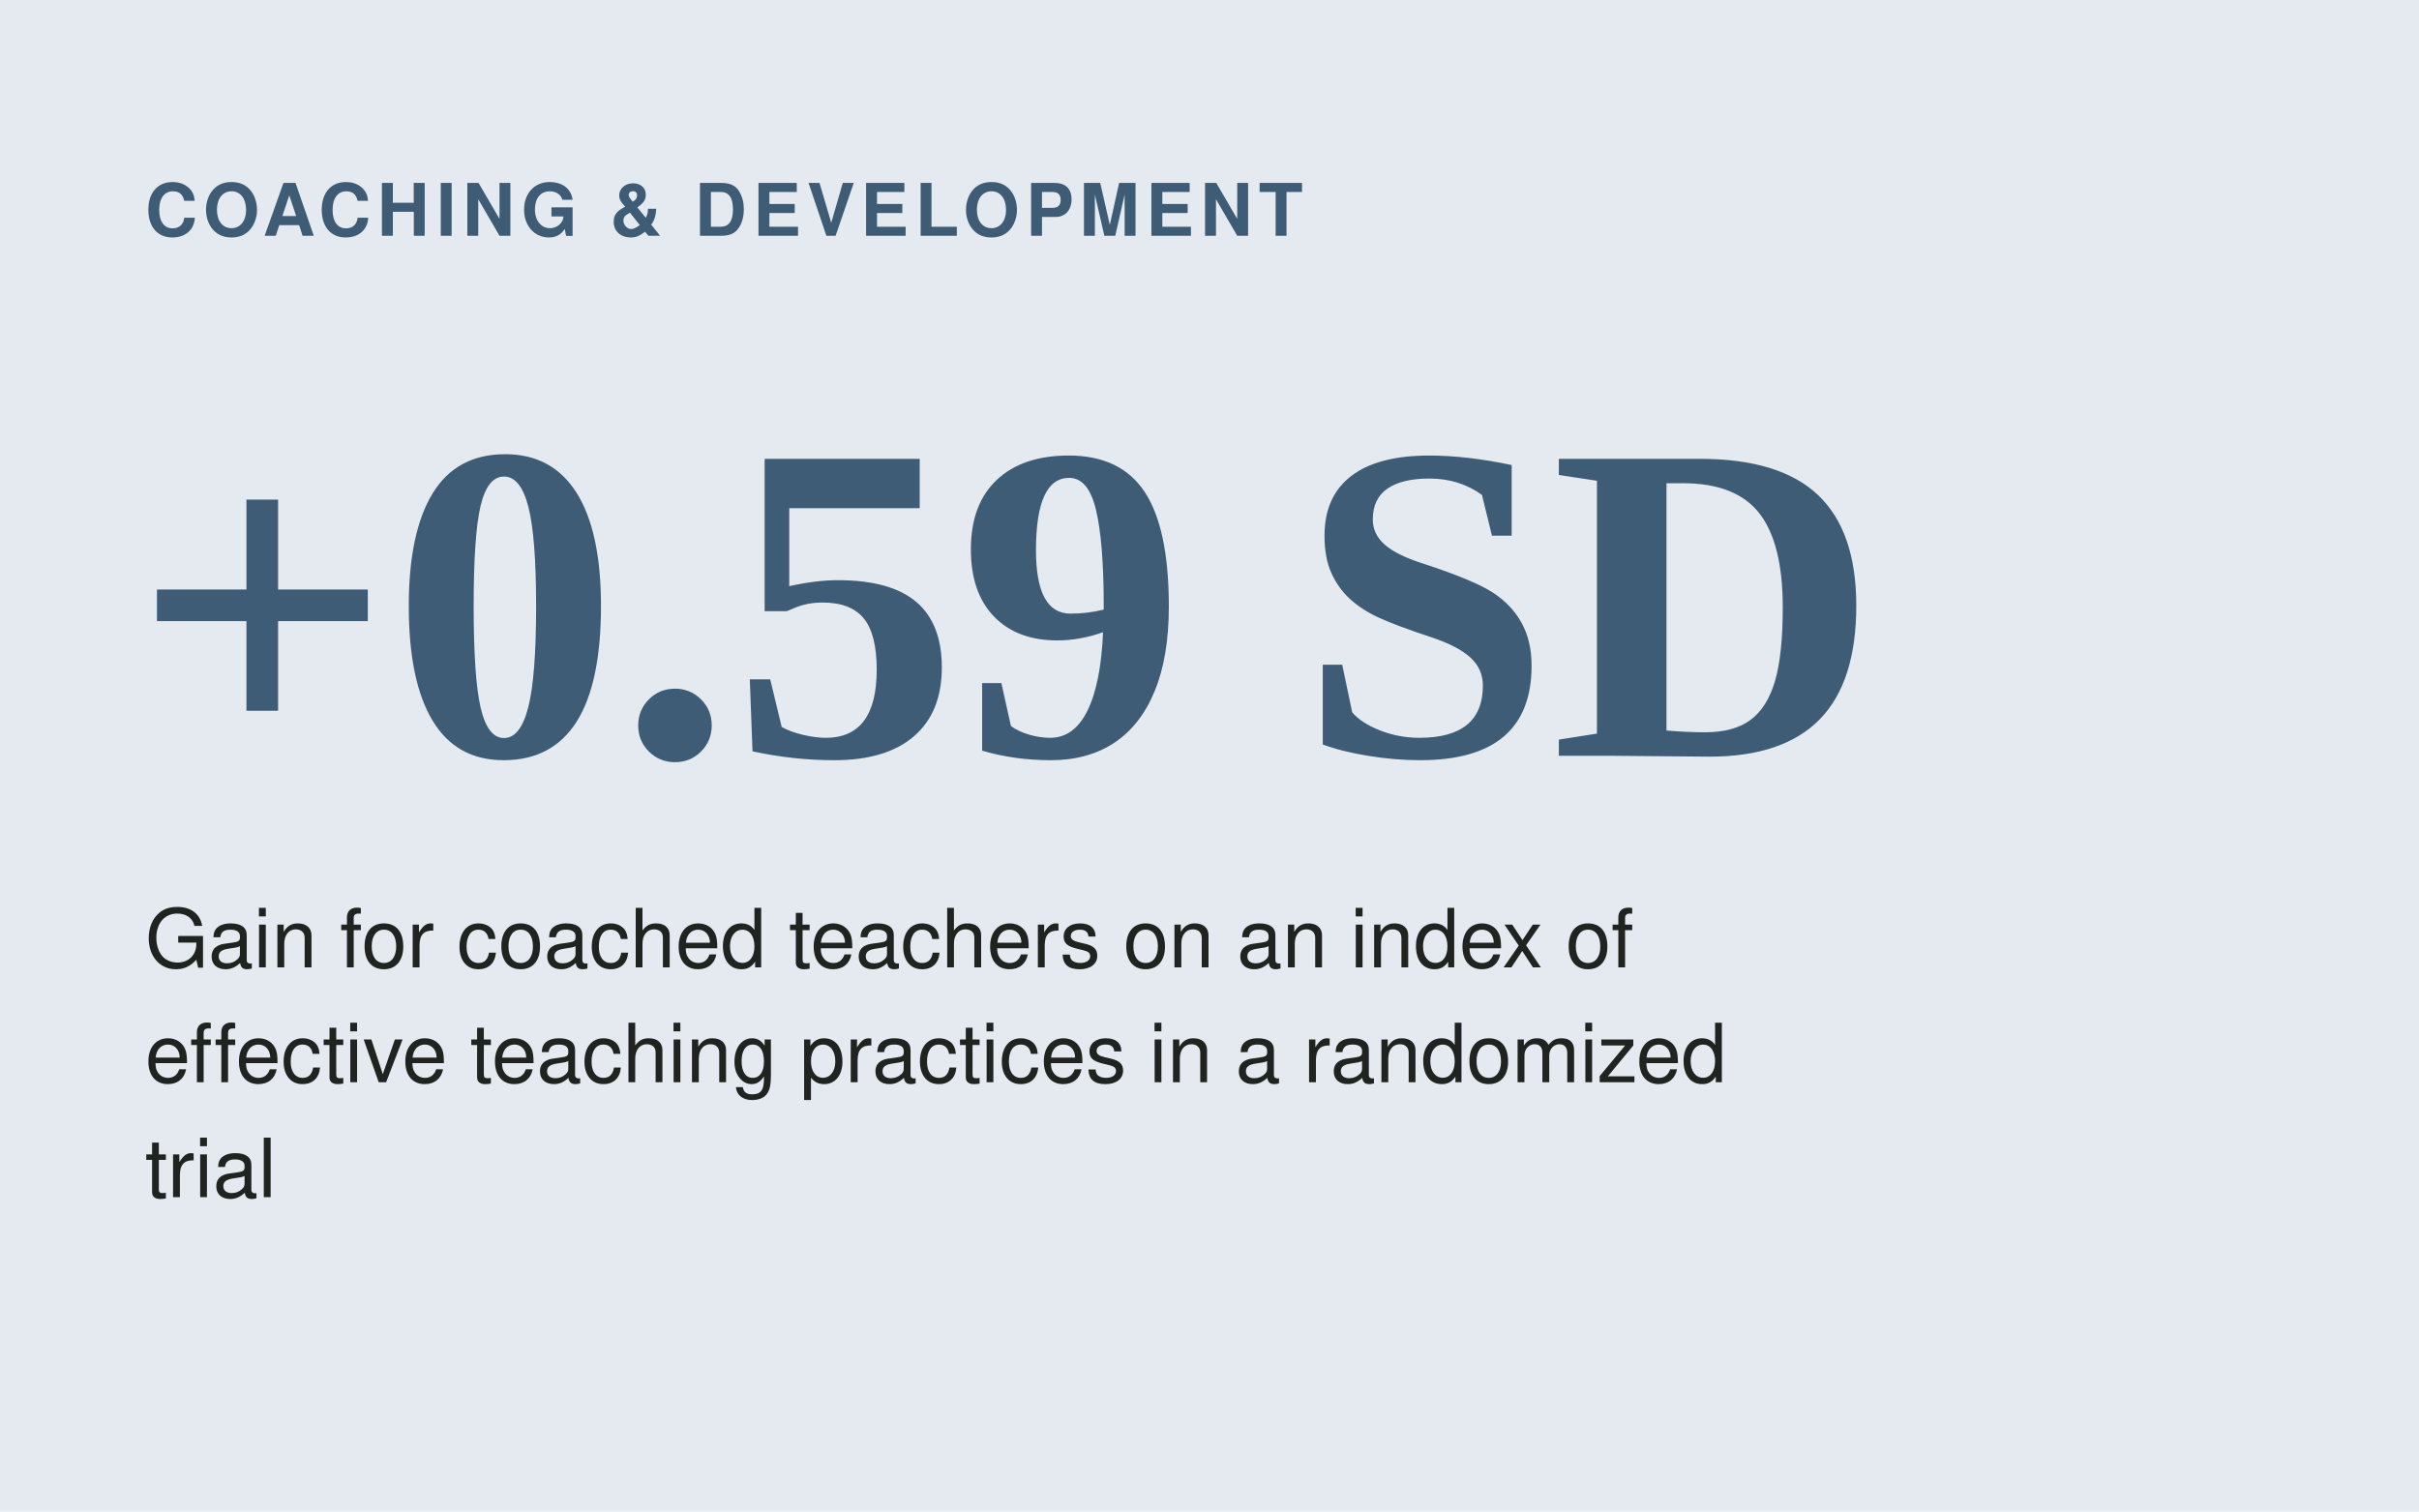
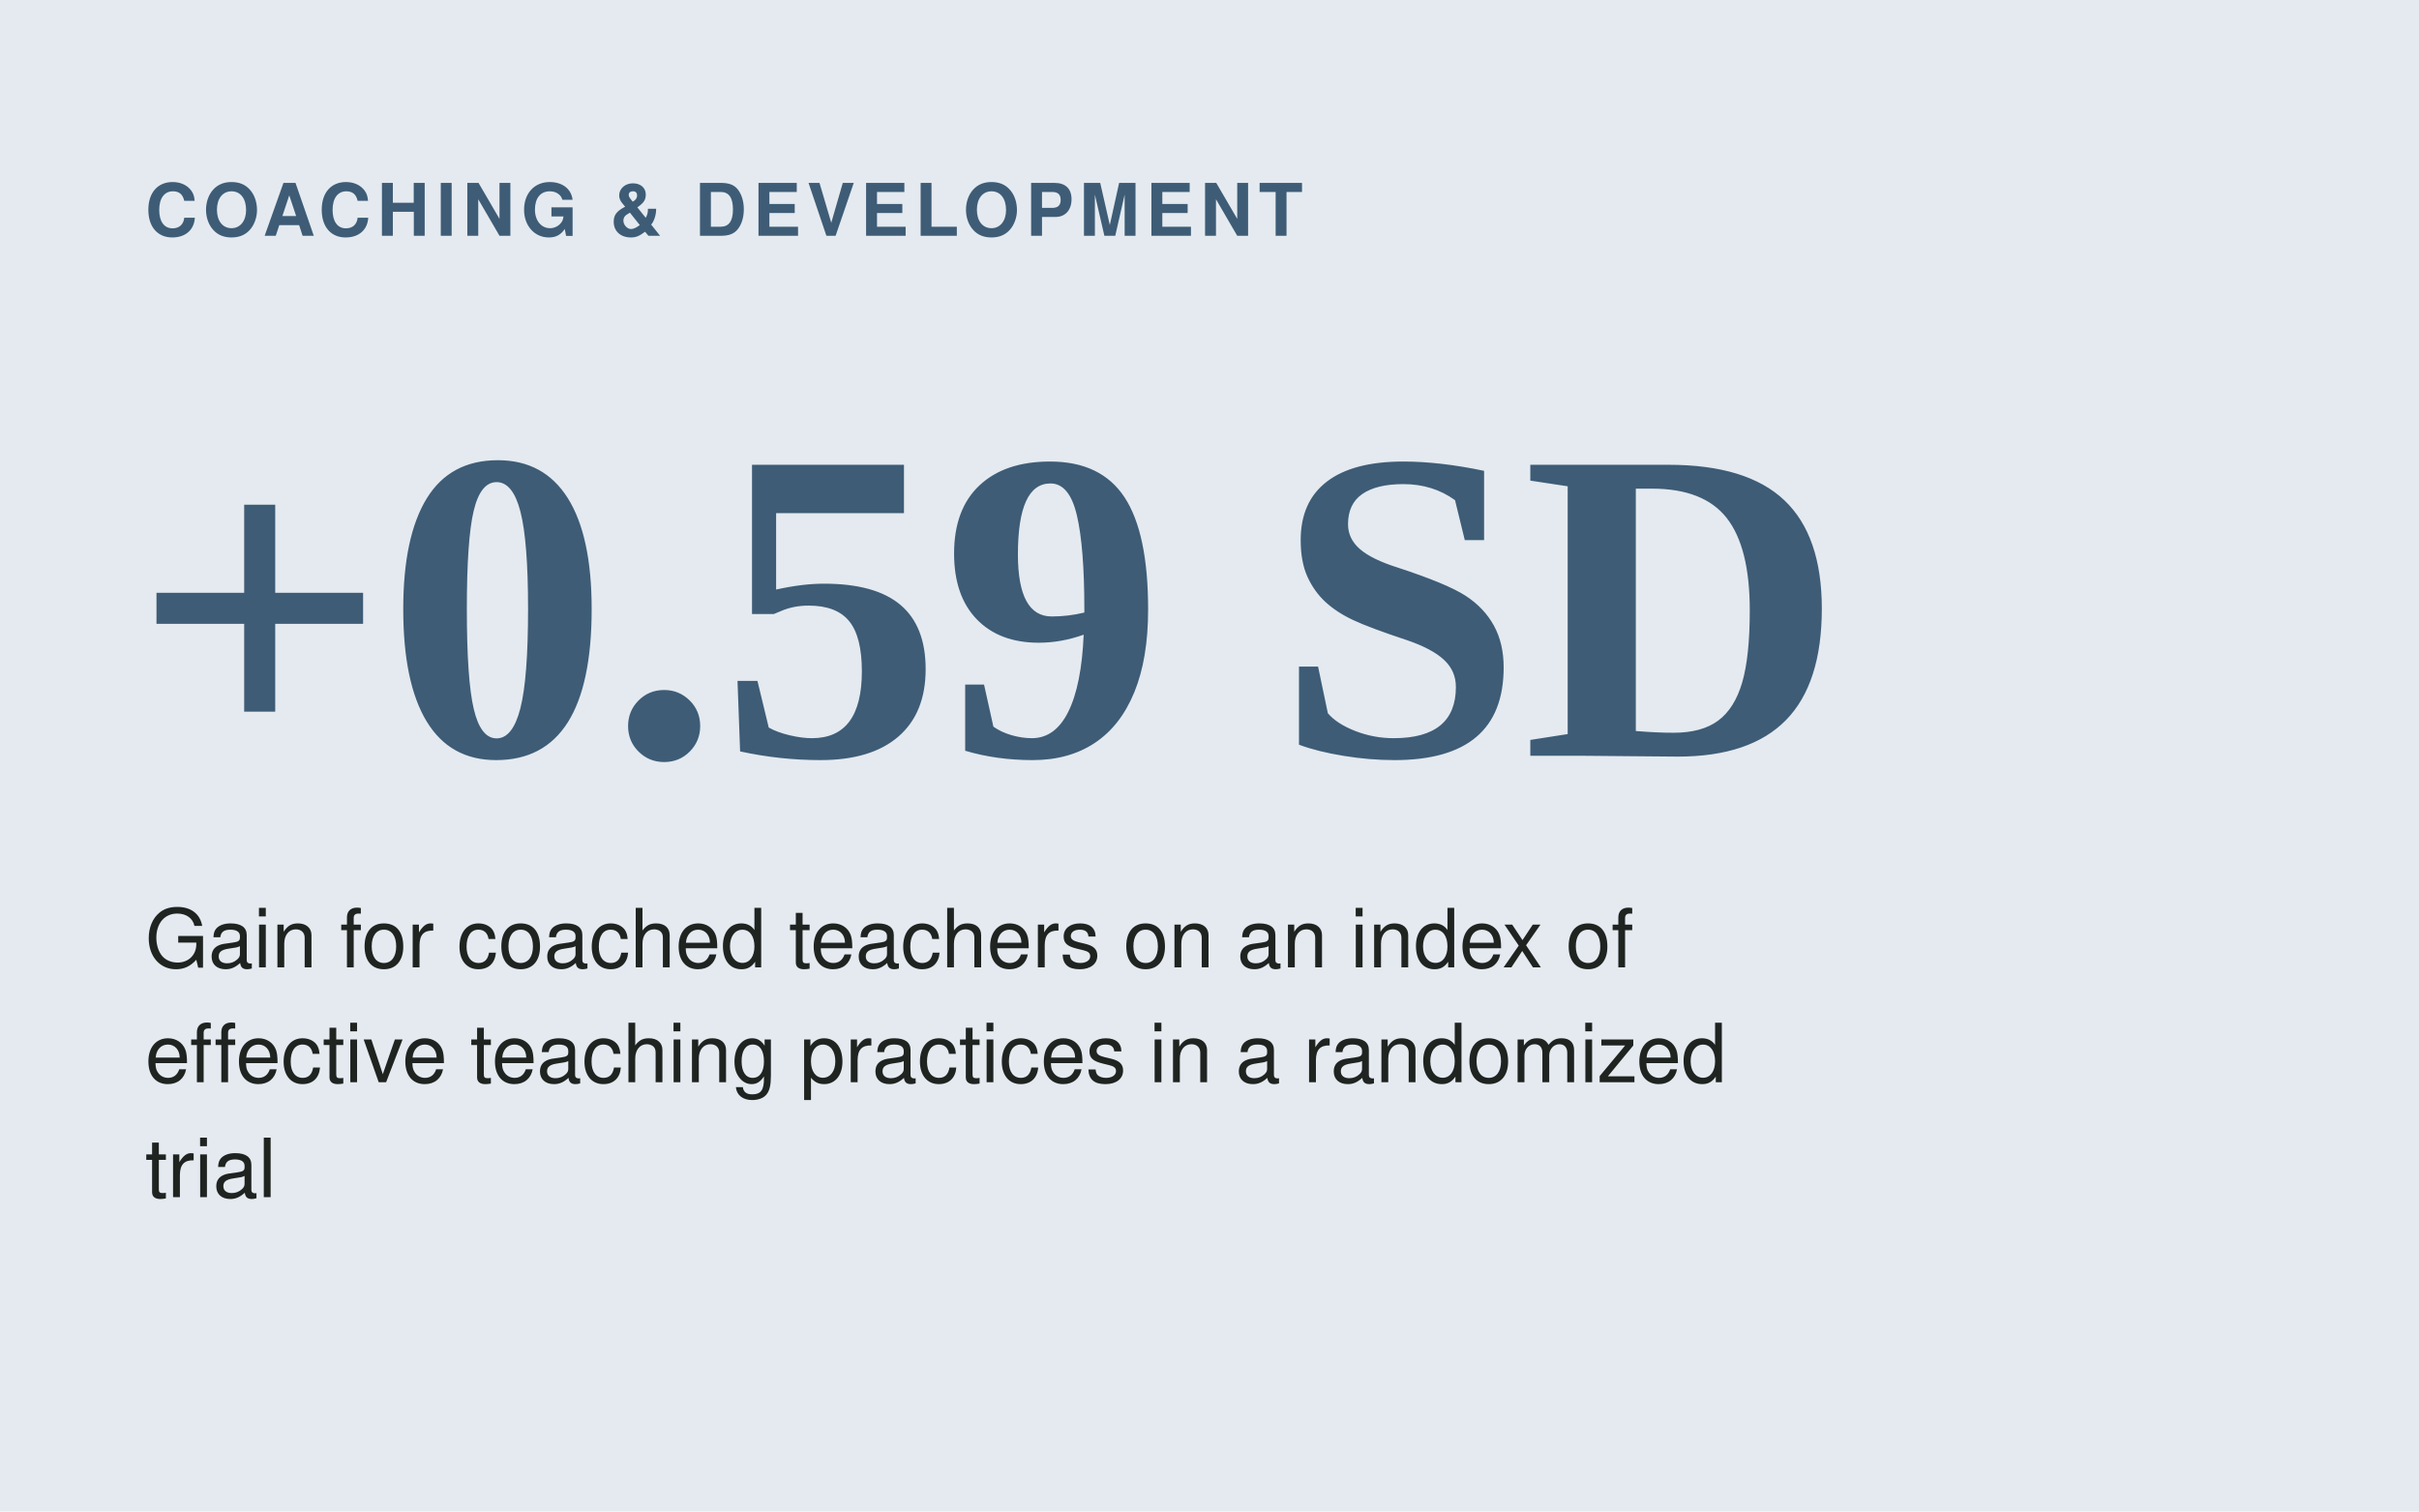
<svg xmlns="http://www.w3.org/2000/svg" viewBox="0 0 800 500" width="800" height="500" role="img">
  <rect width="800" height="500" fill="#E4EAF0" />
  <text x="48" y="78" font-family="'Helvetica Neue', Helvetica, Arial, sans-serif" font-size="24" font-weight="600" letter-spacing="2" fill="#3E5C76">COACHING &amp; DEVELOPMENT</text>
-   <text x="44" y="250" font-family="Georgia, 'Times New Roman', serif" font-size="150" font-weight="700" fill="#3E5C76">+0.59 SD</text>
+   <text x="44" y="250" font-family="Georgia, 'Times New Roman', serif" font-size="147" font-weight="700" fill="#3E5C76">+0.59 SD</text>
  <text x="48" y="320" font-family="'Helvetica Neue', Helvetica, Arial, sans-serif" font-size="27" fill="#1F2421">Gain for coached teachers on an index of</text>
  <text x="48" y="358" font-family="'Helvetica Neue', Helvetica, Arial, sans-serif" font-size="27" fill="#1F2421">effective teaching practices in a randomized</text>
  <text x="48" y="396" font-family="'Helvetica Neue', Helvetica, Arial, sans-serif" font-size="27" fill="#1F2421">trial</text>
</svg>
